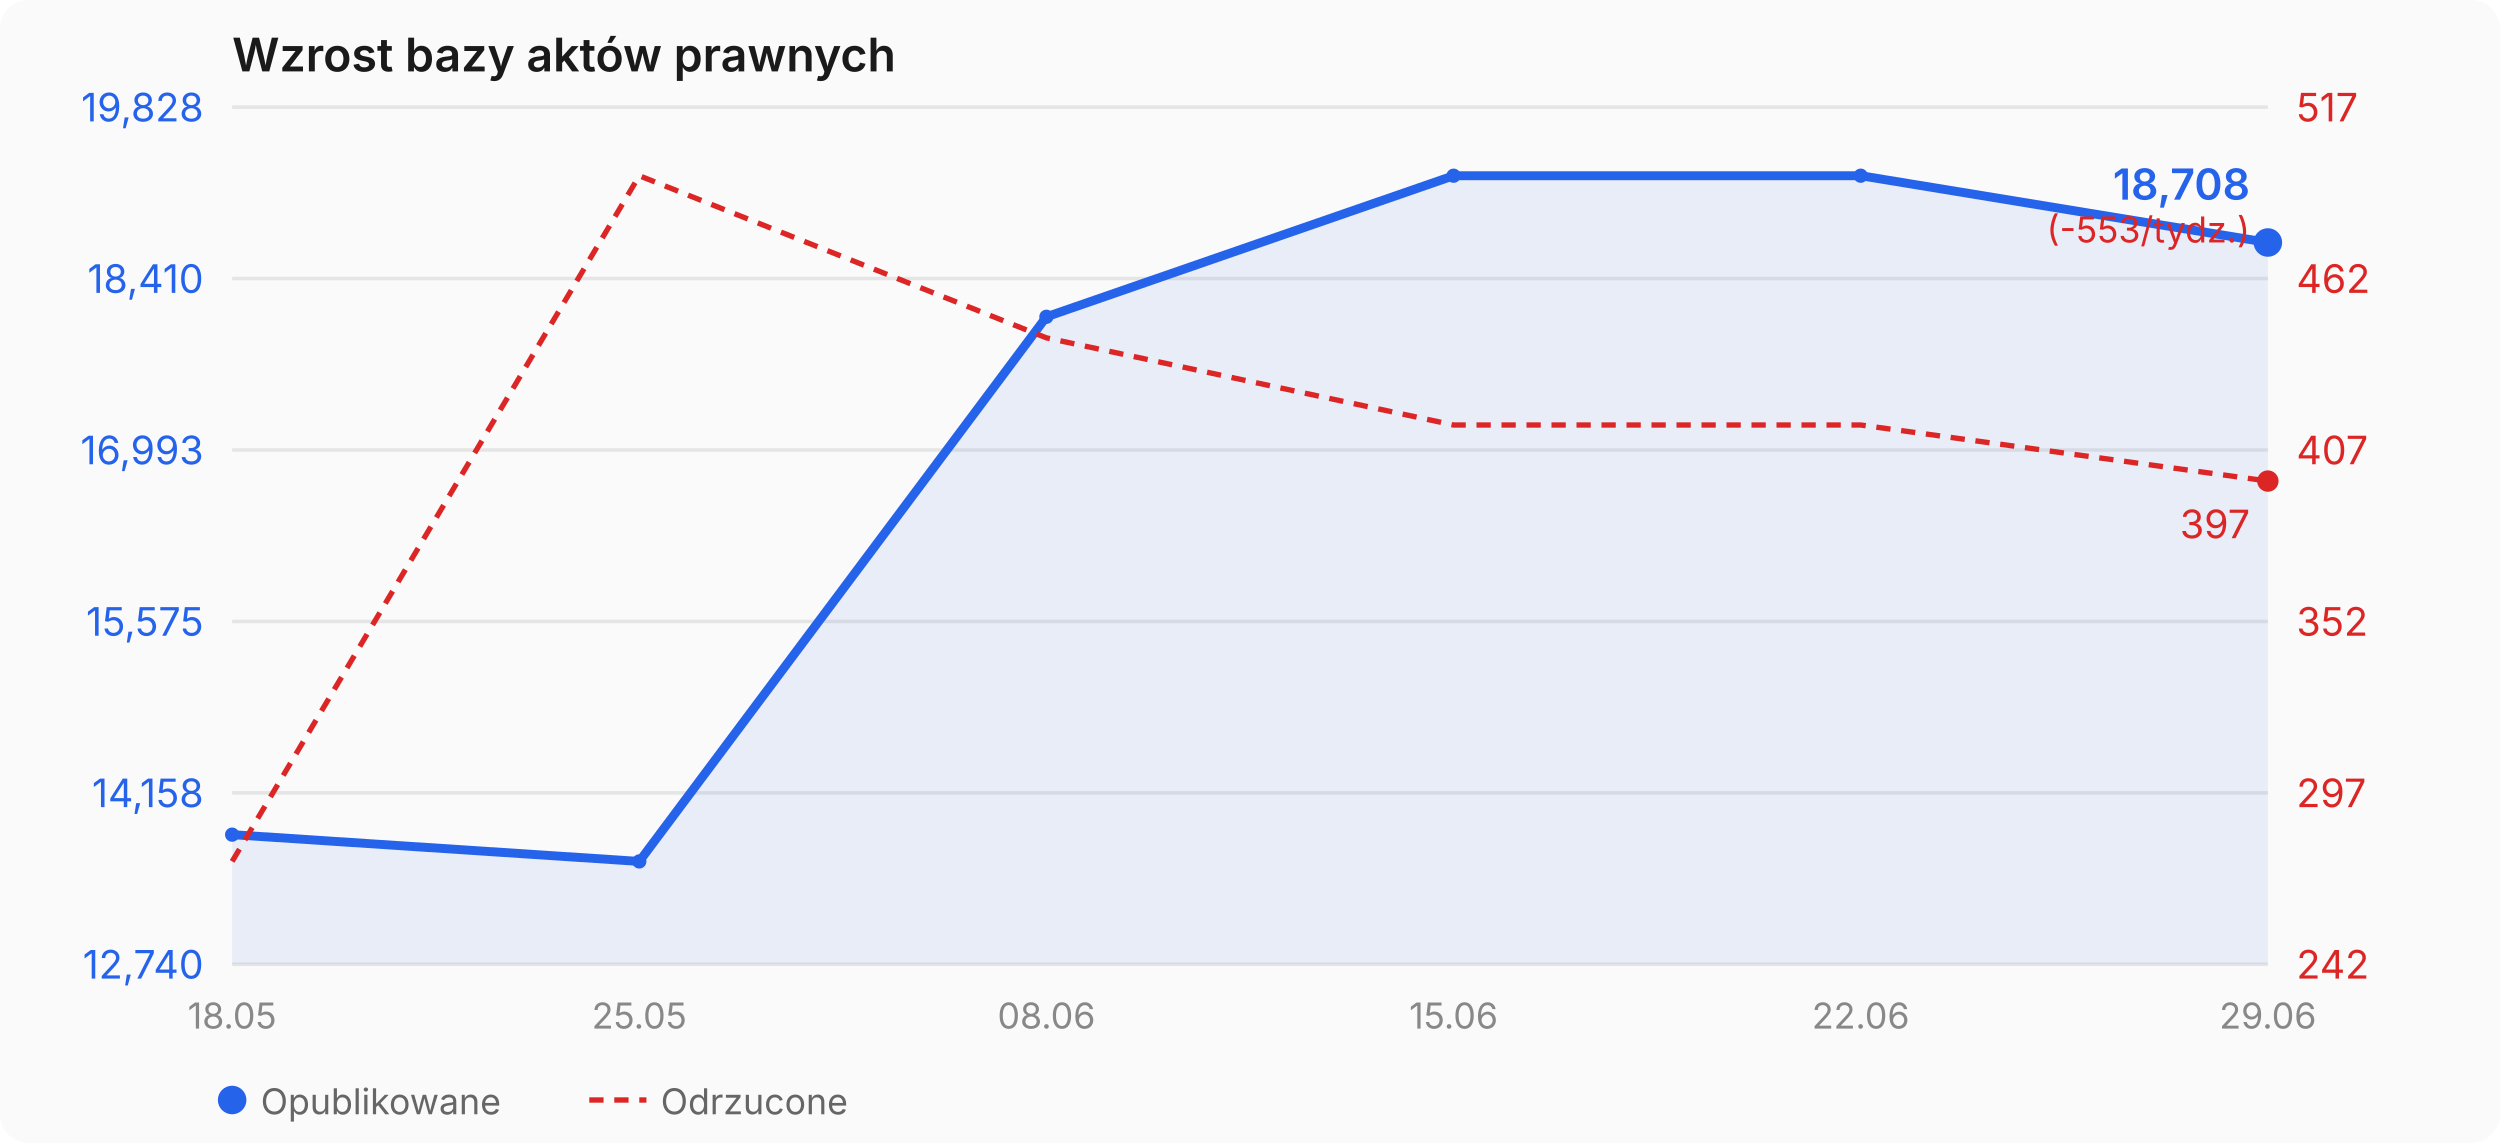
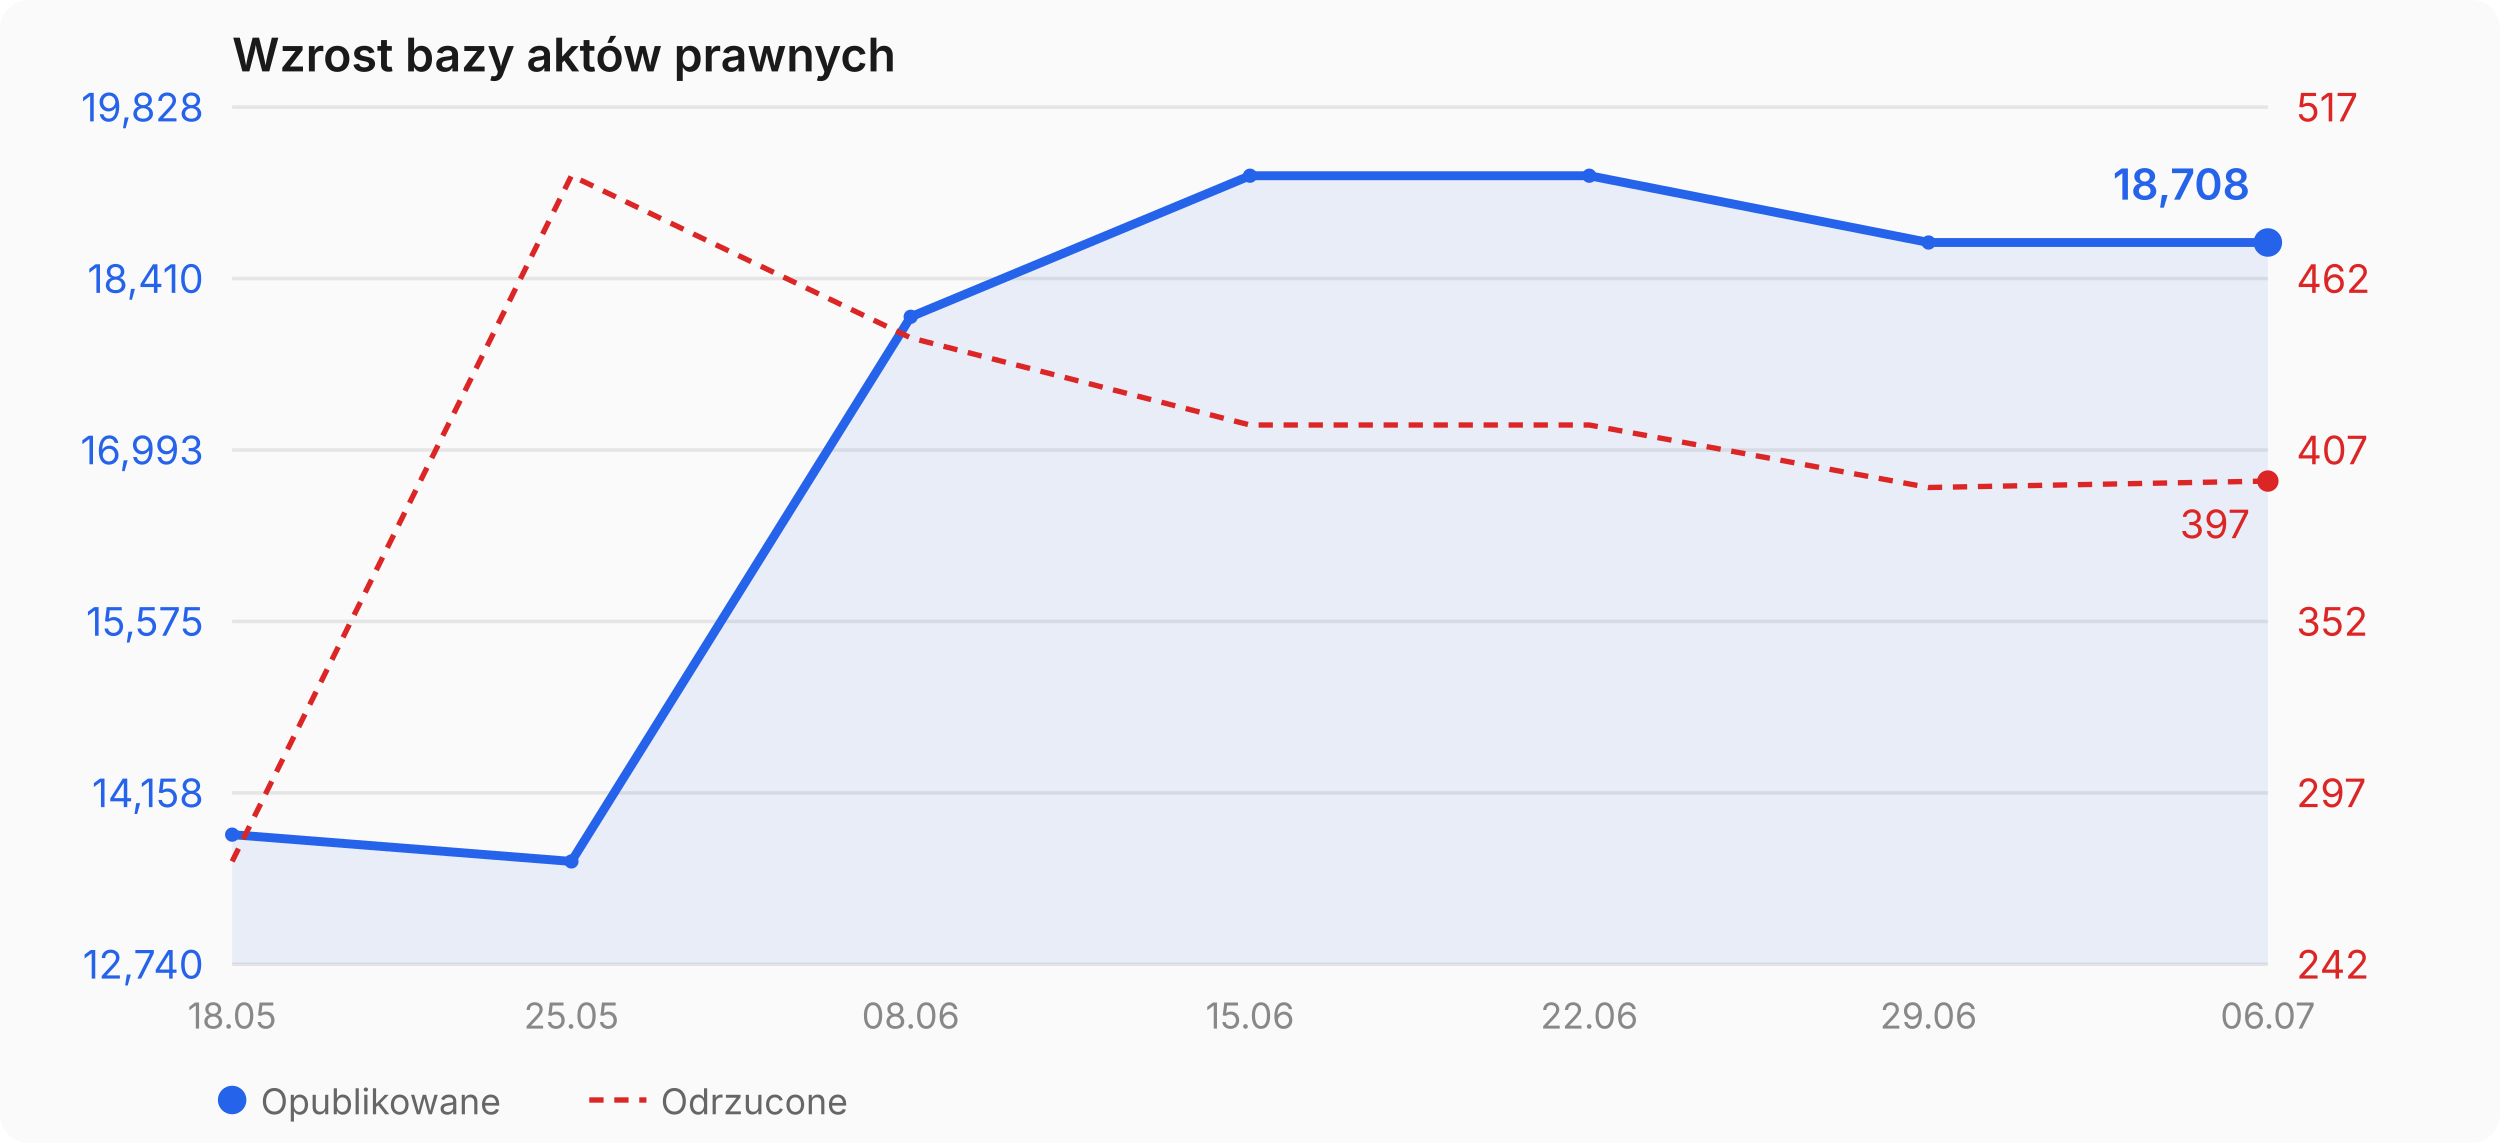
<svg xmlns="http://www.w3.org/2000/svg" viewBox="0 0 700 320" font-family="system-ui, -apple-system, sans-serif">
  <rect width="700" height="320" fill="#fafafa" rx="8" />
  <text x="65" y="20" font-size="13" font-weight="600" fill="#1a1a1a">Wzrost bazy aktów prawnych</text>
  <line x1="65" y1="270.0" x2="635" y2="270.0" stroke="#e5e5e5" stroke-width="1" />
  <line x1="65" y1="222.0" x2="635" y2="222.0" stroke="#e5e5e5" stroke-width="1" />
  <line x1="65" y1="174.0" x2="635" y2="174.0" stroke="#e5e5e5" stroke-width="1" />
  <line x1="65" y1="126.0" x2="635" y2="126.0" stroke="#e5e5e5" stroke-width="1" />
  <line x1="65" y1="78.0" x2="635" y2="78.0" stroke="#e5e5e5" stroke-width="1" />
  <line x1="65" y1="30.0" x2="635" y2="30.0" stroke="#e5e5e5" stroke-width="1" />
  <text x="57" y="274.0" text-anchor="end" font-size="11" fill="#2563eb">12,740</text>
  <text x="57" y="226.0" text-anchor="end" font-size="11" fill="#2563eb">14,158</text>
  <text x="57" y="178.0" text-anchor="end" font-size="11" fill="#2563eb">15,575</text>
  <text x="57" y="130.0" text-anchor="end" font-size="11" fill="#2563eb">16,993</text>
  <text x="57" y="82.0" text-anchor="end" font-size="11" fill="#2563eb">18,410</text>
  <text x="57" y="34.0" text-anchor="end" font-size="11" fill="#2563eb">19,828</text>
  <text x="643" y="274.0" text-anchor="start" font-size="11" fill="#dc2626">242</text>
  <text x="643" y="226.0" text-anchor="start" font-size="11" fill="#dc2626">297</text>
  <text x="643" y="178.0" text-anchor="start" font-size="11" fill="#dc2626">352</text>
  <text x="643" y="130.0" text-anchor="start" font-size="11" fill="#dc2626">407</text>
  <text x="643" y="82.0" text-anchor="start" font-size="11" fill="#dc2626">462</text>
  <text x="643" y="34.0" text-anchor="start" font-size="11" fill="#dc2626">517</text>
-   <polygon points="65.0,270.0 65.0,233.7 179.0,241.2 293.0,88.7 407.0,49.2 521.0,49.2 635.0,67.9 635.0,270.0" fill="#2563eb" fill-opacity="0.08" />
-   <polyline points="65.0,233.7 179.0,241.2 293.0,88.7 407.0,49.2 521.0,49.2 635.0,67.9" fill="none" stroke="#2563eb" stroke-width="2.5" stroke-linejoin="round" />
-   <polyline points="65.0,241.2 179.0,49.2 293.0,94.6 407.0,119.0 521.0,119.0 635.0,134.7" fill="none" stroke="#dc2626" stroke-width="1.5" stroke-dasharray="4,3" stroke-linejoin="round" />
+   <polygon points="65.0,270.0 65.0,233.7 160.0,241.2 255.0,88.7 350.0,49.2 445.0,49.2 540.0,67.9 635.0,67.9 635.0,270.0" fill="#2563eb" fill-opacity="0.08" />
+   <polyline points="65.0,233.7 160.0,241.2 255.0,88.7 350.0,49.2 445.0,49.2 540.0,67.9 635.0,67.9" fill="none" stroke="#2563eb" stroke-width="2.5" stroke-linejoin="round" />
+   <polyline points="65.0,241.2 160.0,49.2 255.0,94.6 350.0,119.0 445.0,119.0 540.0,136.5 635.0,134.7" fill="none" stroke="#dc2626" stroke-width="1.5" stroke-dasharray="4,3" stroke-linejoin="round" />
  <circle cx="65.0" cy="233.7" r="2" fill="#2563eb" />
-   <circle cx="179.0" cy="241.2" r="2" fill="#2563eb" />
-   <circle cx="293.0" cy="88.7" r="2" fill="#2563eb" />
-   <circle cx="407.0" cy="49.2" r="2" fill="#2563eb" />
-   <circle cx="521.0" cy="49.2" r="2" fill="#2563eb" />
+   <circle cx="160.0" cy="241.2" r="2" fill="#2563eb" />
+   <circle cx="255.0" cy="88.7" r="2" fill="#2563eb" />
+   <circle cx="350.0" cy="49.2" r="2" fill="#2563eb" />
+   <circle cx="445.0" cy="49.2" r="2" fill="#2563eb" />
+   <circle cx="540.0" cy="67.9" r="2" fill="#2563eb" />
  <circle cx="635.0" cy="67.9" r="4" fill="#2563eb" />
  <circle cx="635.0" cy="134.7" r="3" fill="#dc2626" />
  <text x="630.0" y="55.9" text-anchor="end" font-size="12" font-weight="600" fill="#2563eb">18,708</text>
-   <text x="630.0" y="67.9" text-anchor="end" font-size="10" fill="#dc2626">(-553/tydz.)</text>
  <text x="630.0" y="150.7" text-anchor="end" font-size="11" fill="#dc2626">397</text>
  <text x="65.0" y="288" text-anchor="middle" font-size="10" fill="#888">18.05</text>
-   <text x="179.0" y="288" text-anchor="middle" font-size="10" fill="#888">25.05</text>
-   <text x="293.0" y="288" text-anchor="middle" font-size="10" fill="#888">08.06</text>
-   <text x="407.0" y="288" text-anchor="middle" font-size="10" fill="#888">15.06</text>
-   <text x="521.0" y="288" text-anchor="middle" font-size="10" fill="#888">22.06</text>
-   <text x="635.0" y="288" text-anchor="middle" font-size="10" fill="#888">29.06</text>
+   <text x="160.0" y="288" text-anchor="middle" font-size="10" fill="#888">25.05</text>
+   <text x="255.0" y="288" text-anchor="middle" font-size="10" fill="#888">08.06</text>
+   <text x="350.0" y="288" text-anchor="middle" font-size="10" fill="#888">15.06</text>
+   <text x="445.0" y="288" text-anchor="middle" font-size="10" fill="#888">22.06</text>
+   <text x="540.0" y="288" text-anchor="middle" font-size="10" fill="#888">29.06</text>
+   <text x="635.0" y="288" text-anchor="middle" font-size="10" fill="#888">06.07</text>
  <circle cx="65" cy="308" r="4" fill="#2563eb" />
  <text x="73" y="312" font-size="10" fill="#666">Opublikowane</text>
  <line x1="165" y1="308" x2="181" y2="308" stroke="#dc2626" stroke-width="1.5" stroke-dasharray="4,3" />
  <text x="185" y="312" font-size="10" fill="#666">Odrzucone</text>
</svg>
